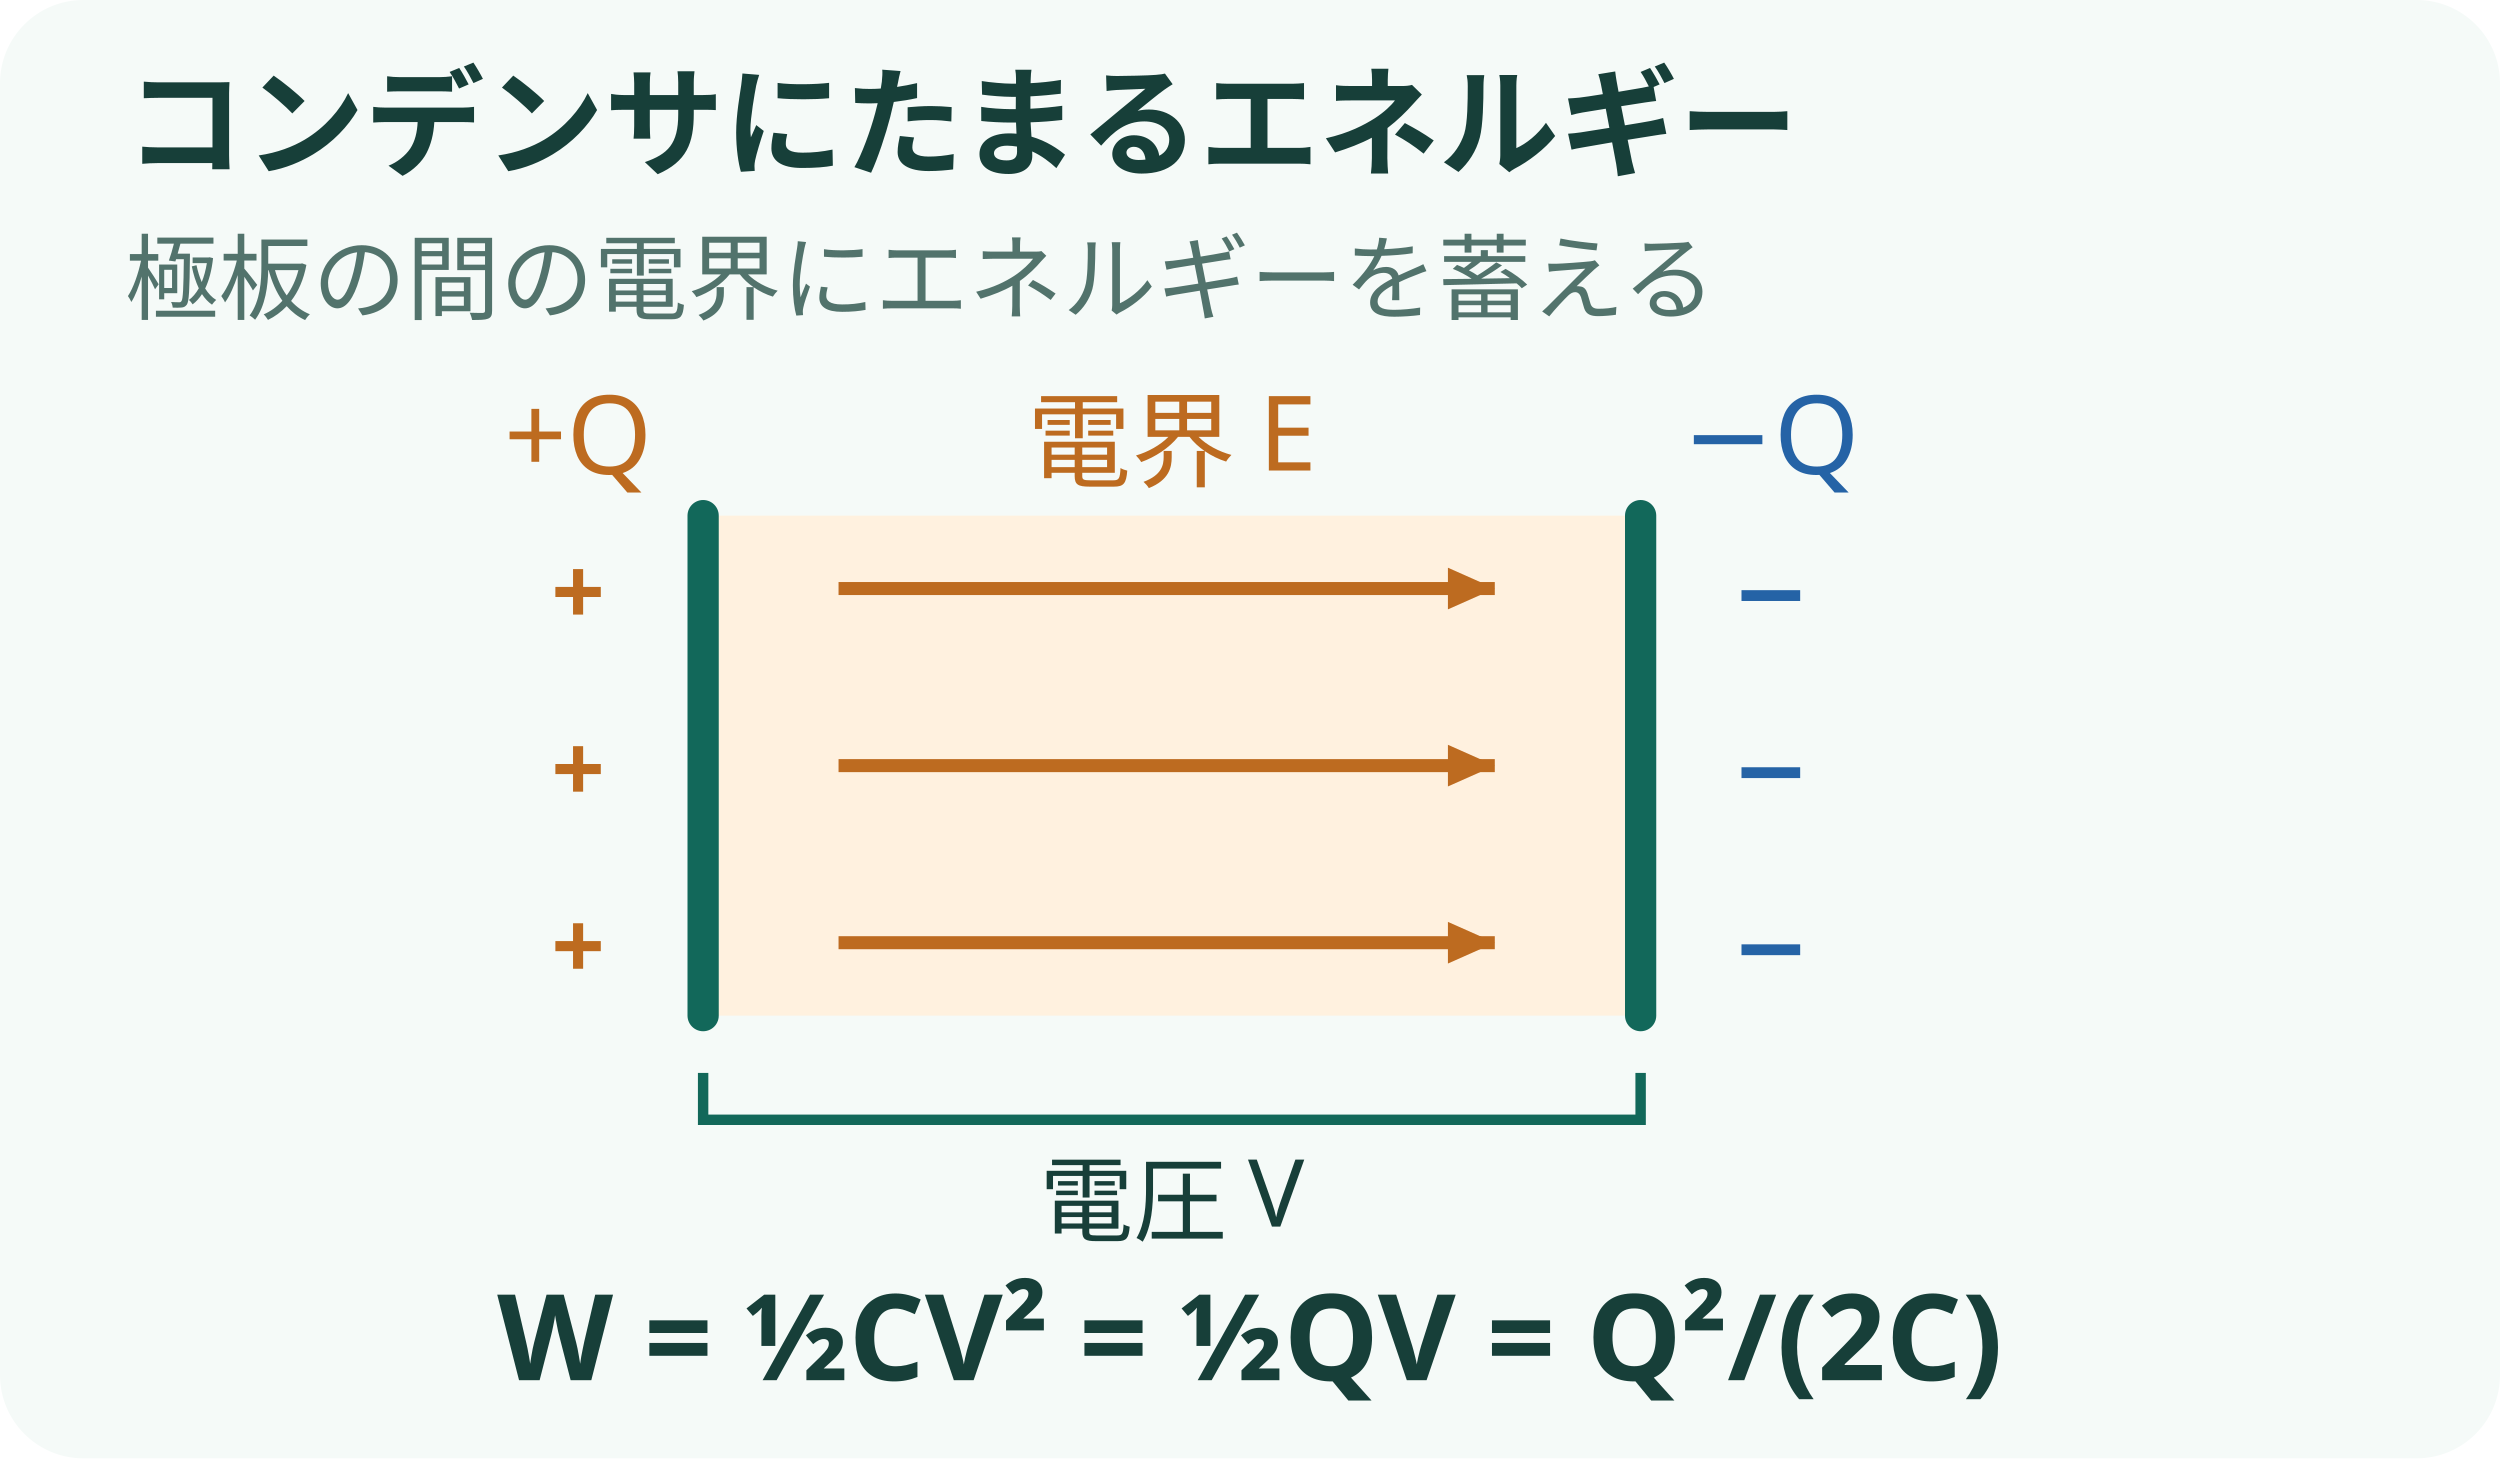
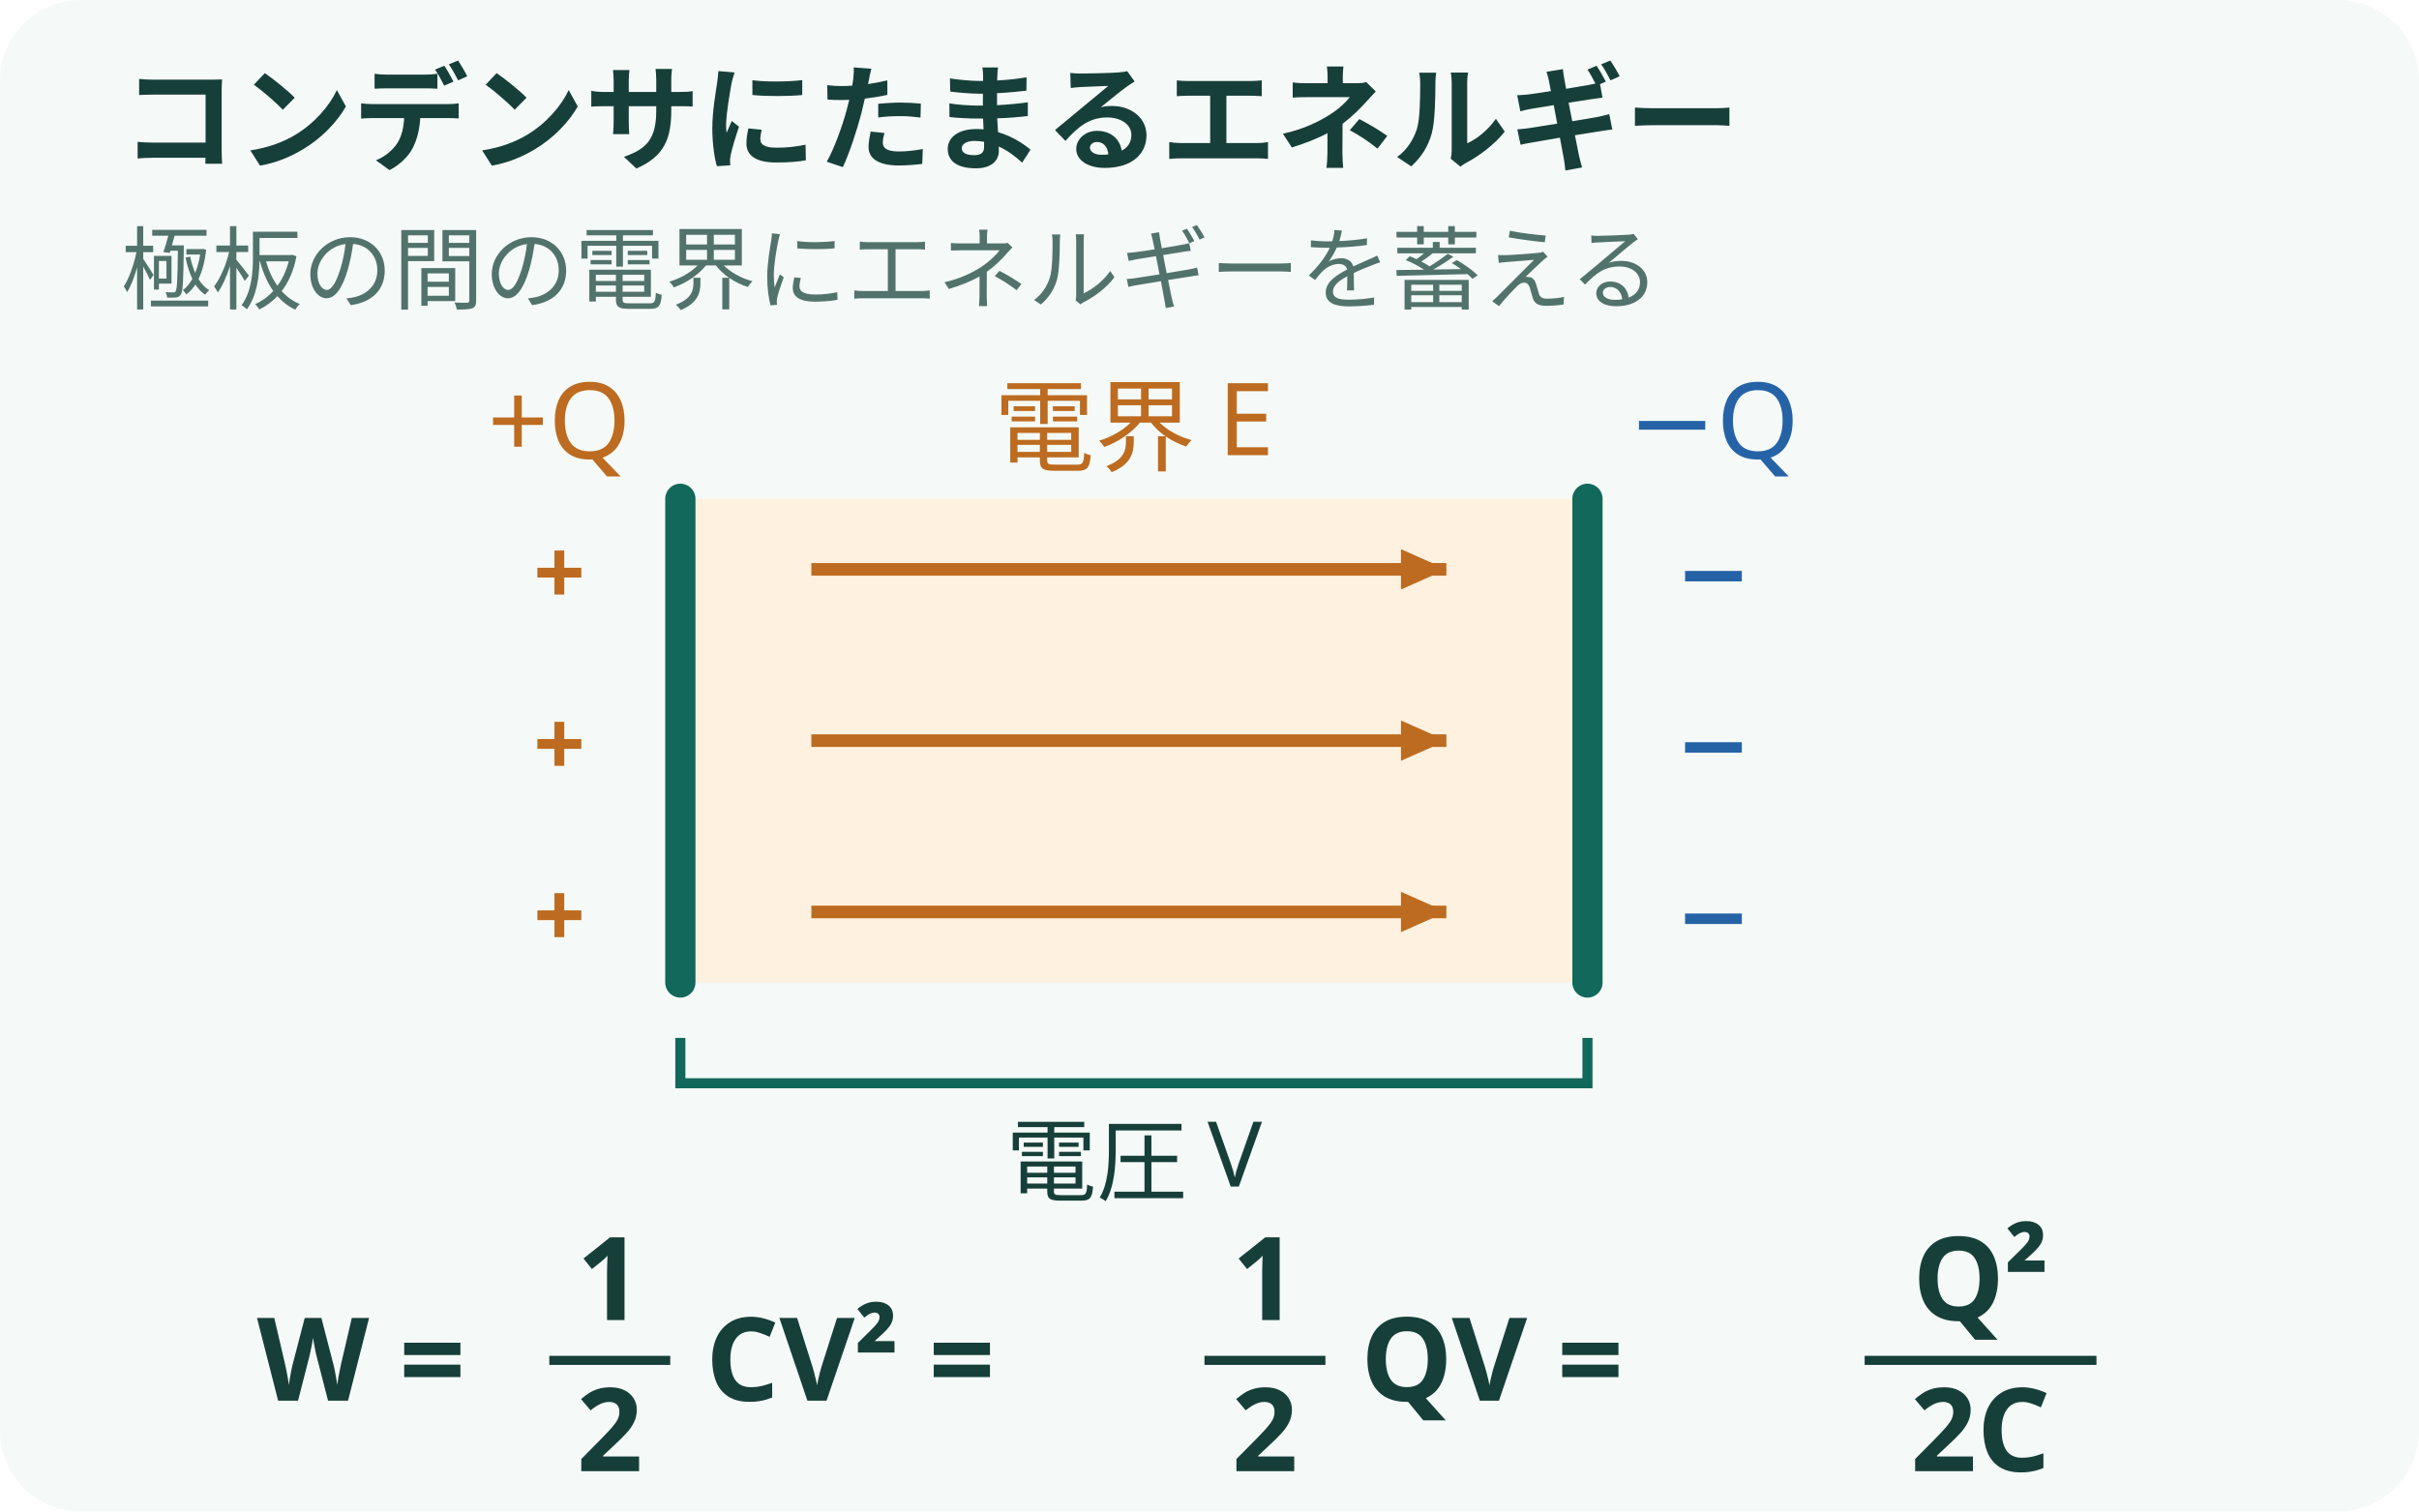
- <svg xmlns="http://www.w3.org/2000/svg" viewBox="0 0 480 280" role="img" aria-labelledby="title desc">
+ <svg xmlns="http://www.w3.org/2000/svg" viewBox="0 0 480 300" role="img" aria-labelledby="title desc">
  <defs>
    <marker id="arrow" markerWidth="10" markerHeight="10" refX="9" refY="5" orient="auto" markerUnits="userSpaceOnUse">
      <path d="M0 1L9 5L0 9Z" fill="#bd6b20" />
    </marker>
  </defs>
  <style>svg{font-size:18px;fill:#173f39}text{font-family:"Yu Gothic","Meiryo",sans-serif}.title{font-size:23px;font-weight:700}.note{fill:#52736c}.formula{font-size:23px;font-weight:700}.positive{fill:#bd6b20}.negative{fill:#2563a6}</style>
-   <rect width="480" height="280" rx="16" fill="#f5faf8" />
+   <rect width="480" height="300" rx="16" fill="#f5faf8" />
  <text x="24" y="32" class="title">コンデンサにたまるエネルギー</text>
  <text x="24" y="60" class="note">極板の間の電界にエネルギーを蓄える</text>
  <rect x="135" y="99" width="180" height="96" fill="#fff1df" />
  <path d="M135 99V195M315 99V195" stroke="#12685a" stroke-width="6" stroke-linecap="round" />
  <text x="111" y="91" text-anchor="middle" class="positive" font-size="21">+Q</text>
  <text x="340" y="91" text-anchor="middle" class="negative" font-size="21">−Q</text>
  <g class="positive" text-anchor="middle" font-weight="700">
    <text x="111" y="120">+</text>
    <text x="111" y="154">+</text>
    <text x="111" y="188">+</text>
  </g>
  <g class="negative" text-anchor="middle" font-weight="700">
    <text x="340" y="120">−</text>
    <text x="340" y="154">−</text>
    <text x="340" y="188">−</text>
  </g>
  <g fill="none" stroke="#bd6b20" stroke-width="2.5" marker-end="url(#arrow)">
    <path d="M161 113H287" />
    <path d="M161 147H287" />
    <path d="M161 181H287" />
  </g>
  <text x="225" y="92" text-anchor="middle" class="positive" font-size="20">電界 E</text>
  <path d="M135 206V215H315V206" fill="none" stroke="#12685a" stroke-width="2" />
  <text x="225" y="237" text-anchor="middle">電圧 V</text>
-   <text x="240" y="265" text-anchor="middle" class="formula">W = ½CV² = ½QV = Q²/(2C)</text>
+   <g class="formula" aria-hidden="true">
+     <text x="51" y="278">W =</text>
+     <g text-anchor="middle">
+       <text x="121" y="262">1</text>
+       <path d="M109 270H133" fill="none" stroke="#173f39" stroke-width="1.8" />
+       <text x="121" y="292">2</text>
+     </g>
+     <text x="140" y="278">CV² =</text>
+     <g text-anchor="middle">
+       <text x="251" y="262">1</text>
+       <path d="M239 270H263" fill="none" stroke="#173f39" stroke-width="1.8" />
+       <text x="251" y="292">2</text>
+     </g>
+     <text x="270" y="278">QV =</text>
+     <g text-anchor="middle">
+       <text x="393" y="262">Q²</text>
+       <path d="M370 270H416" fill="none" stroke="#173f39" stroke-width="1.8" />
+       <text x="393" y="292">2C</text>
+     </g>
+   </g>
</svg>
